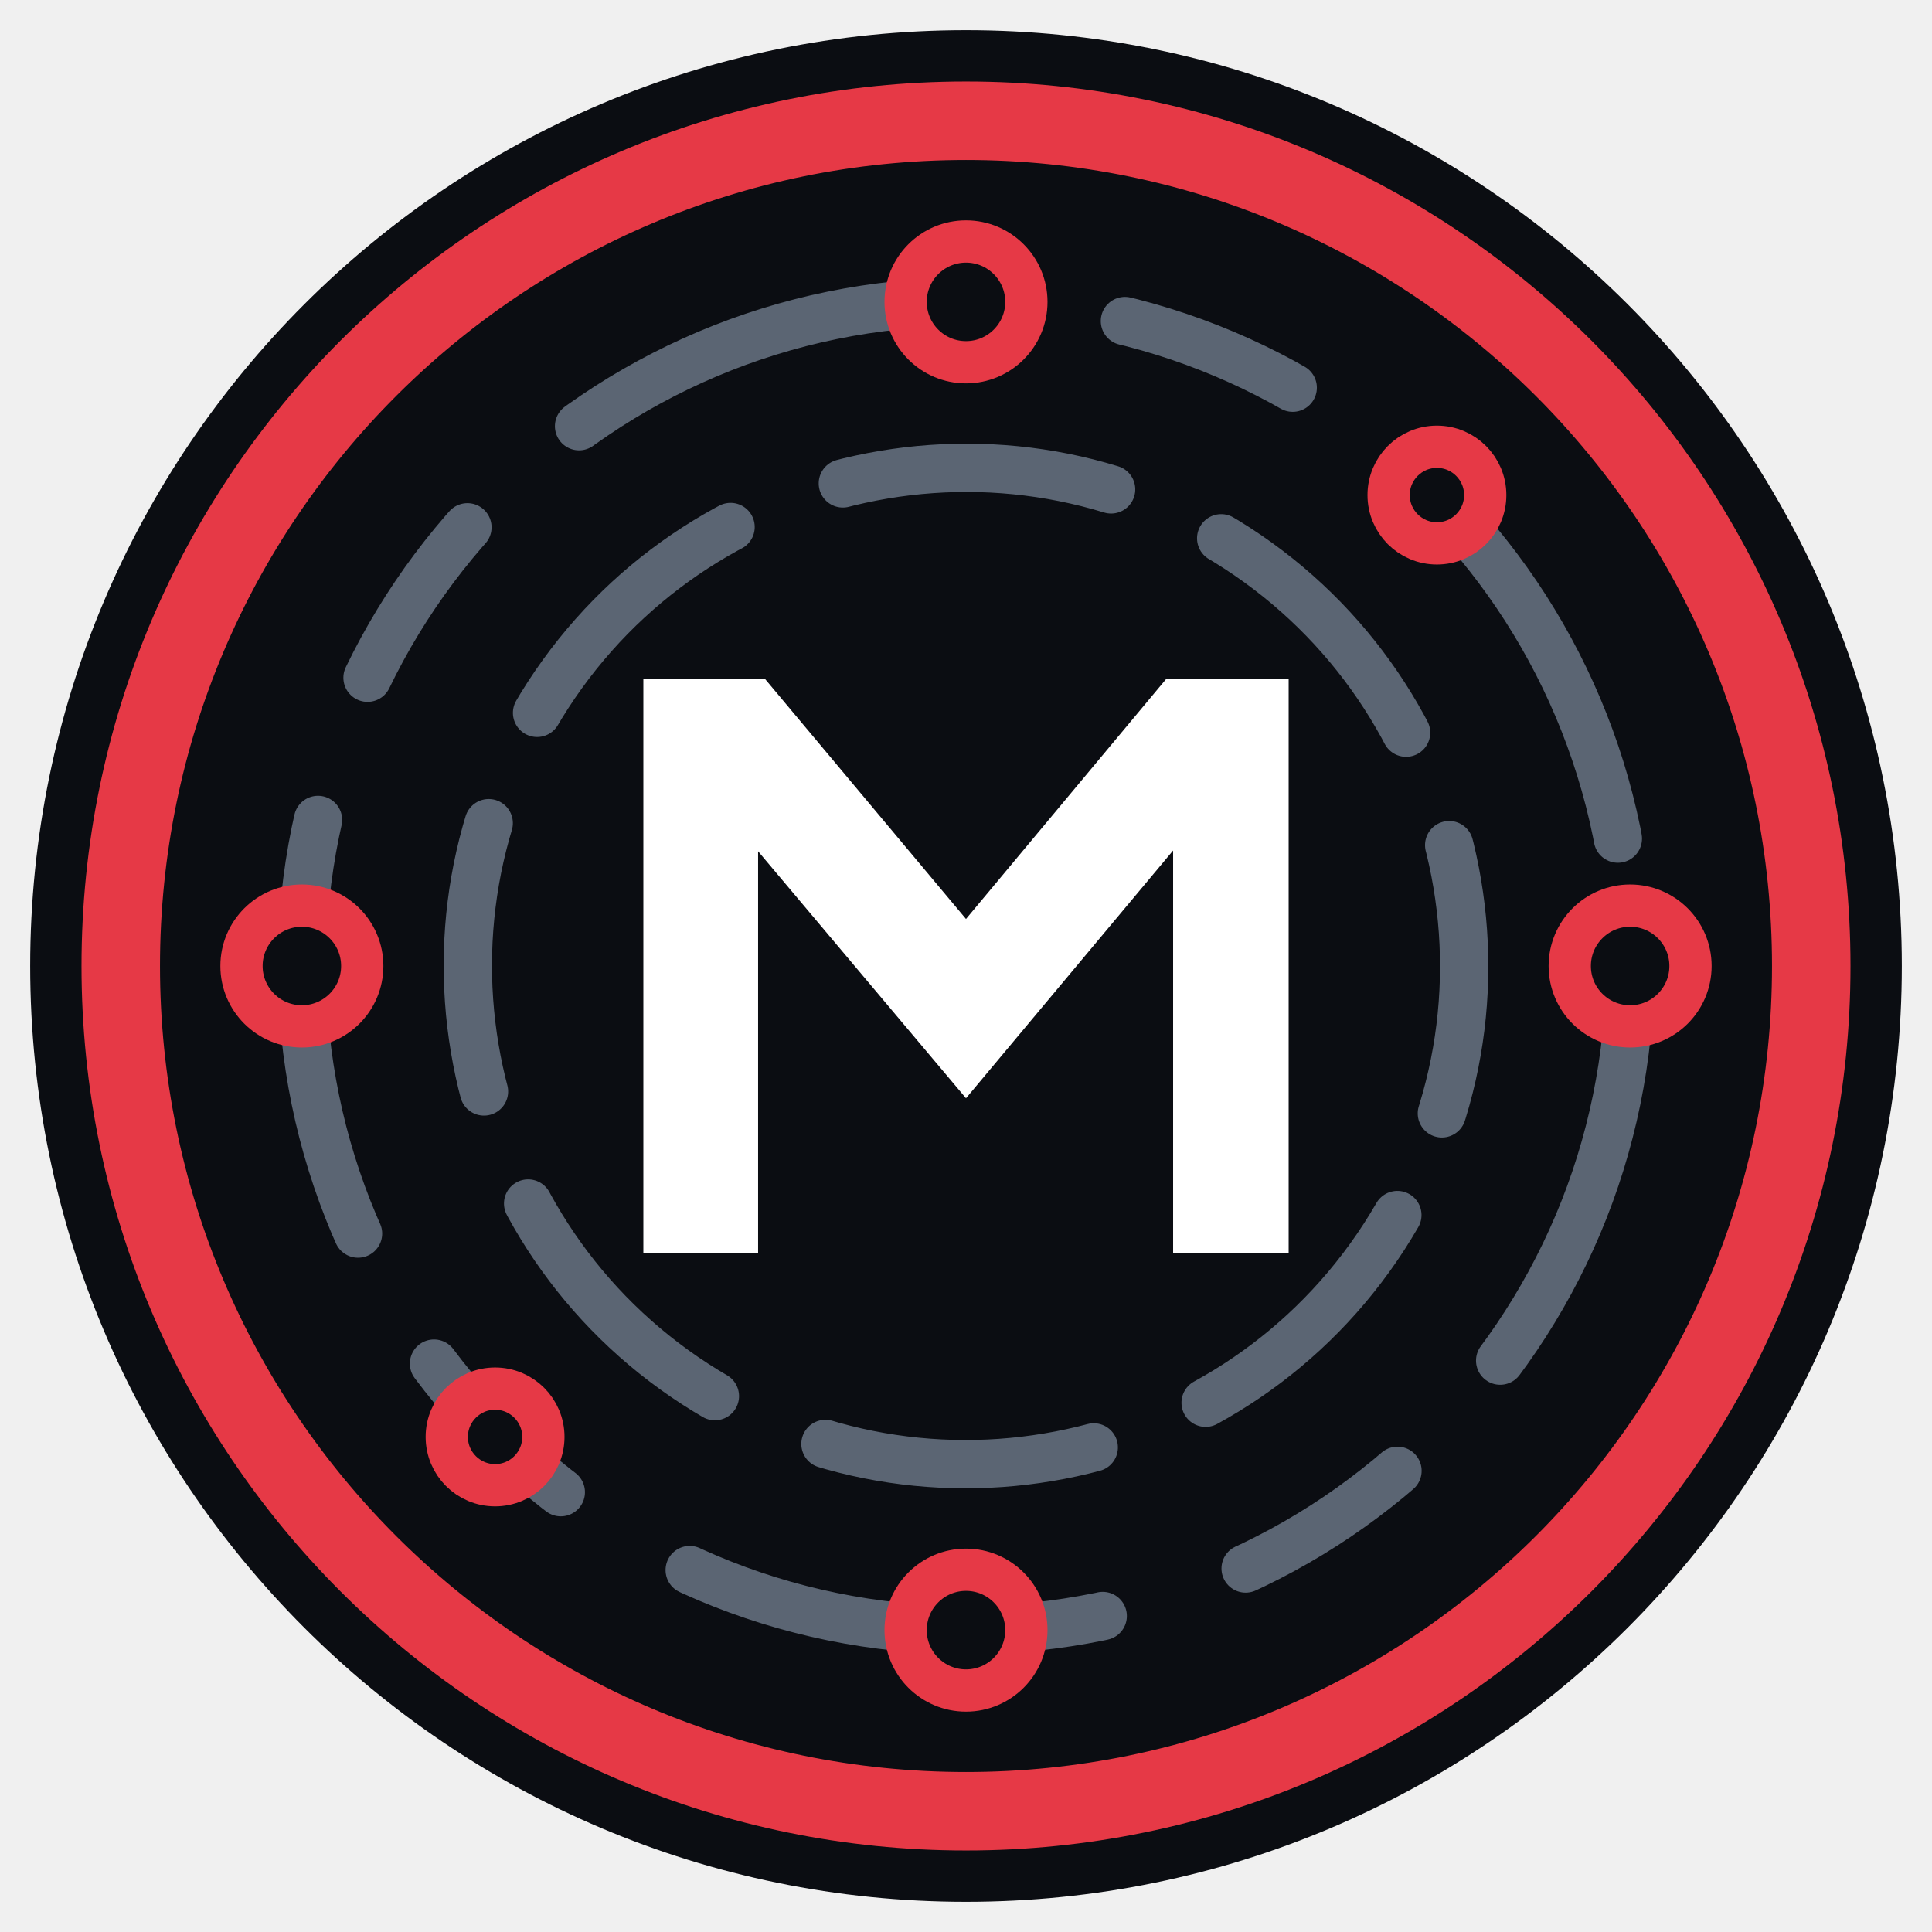
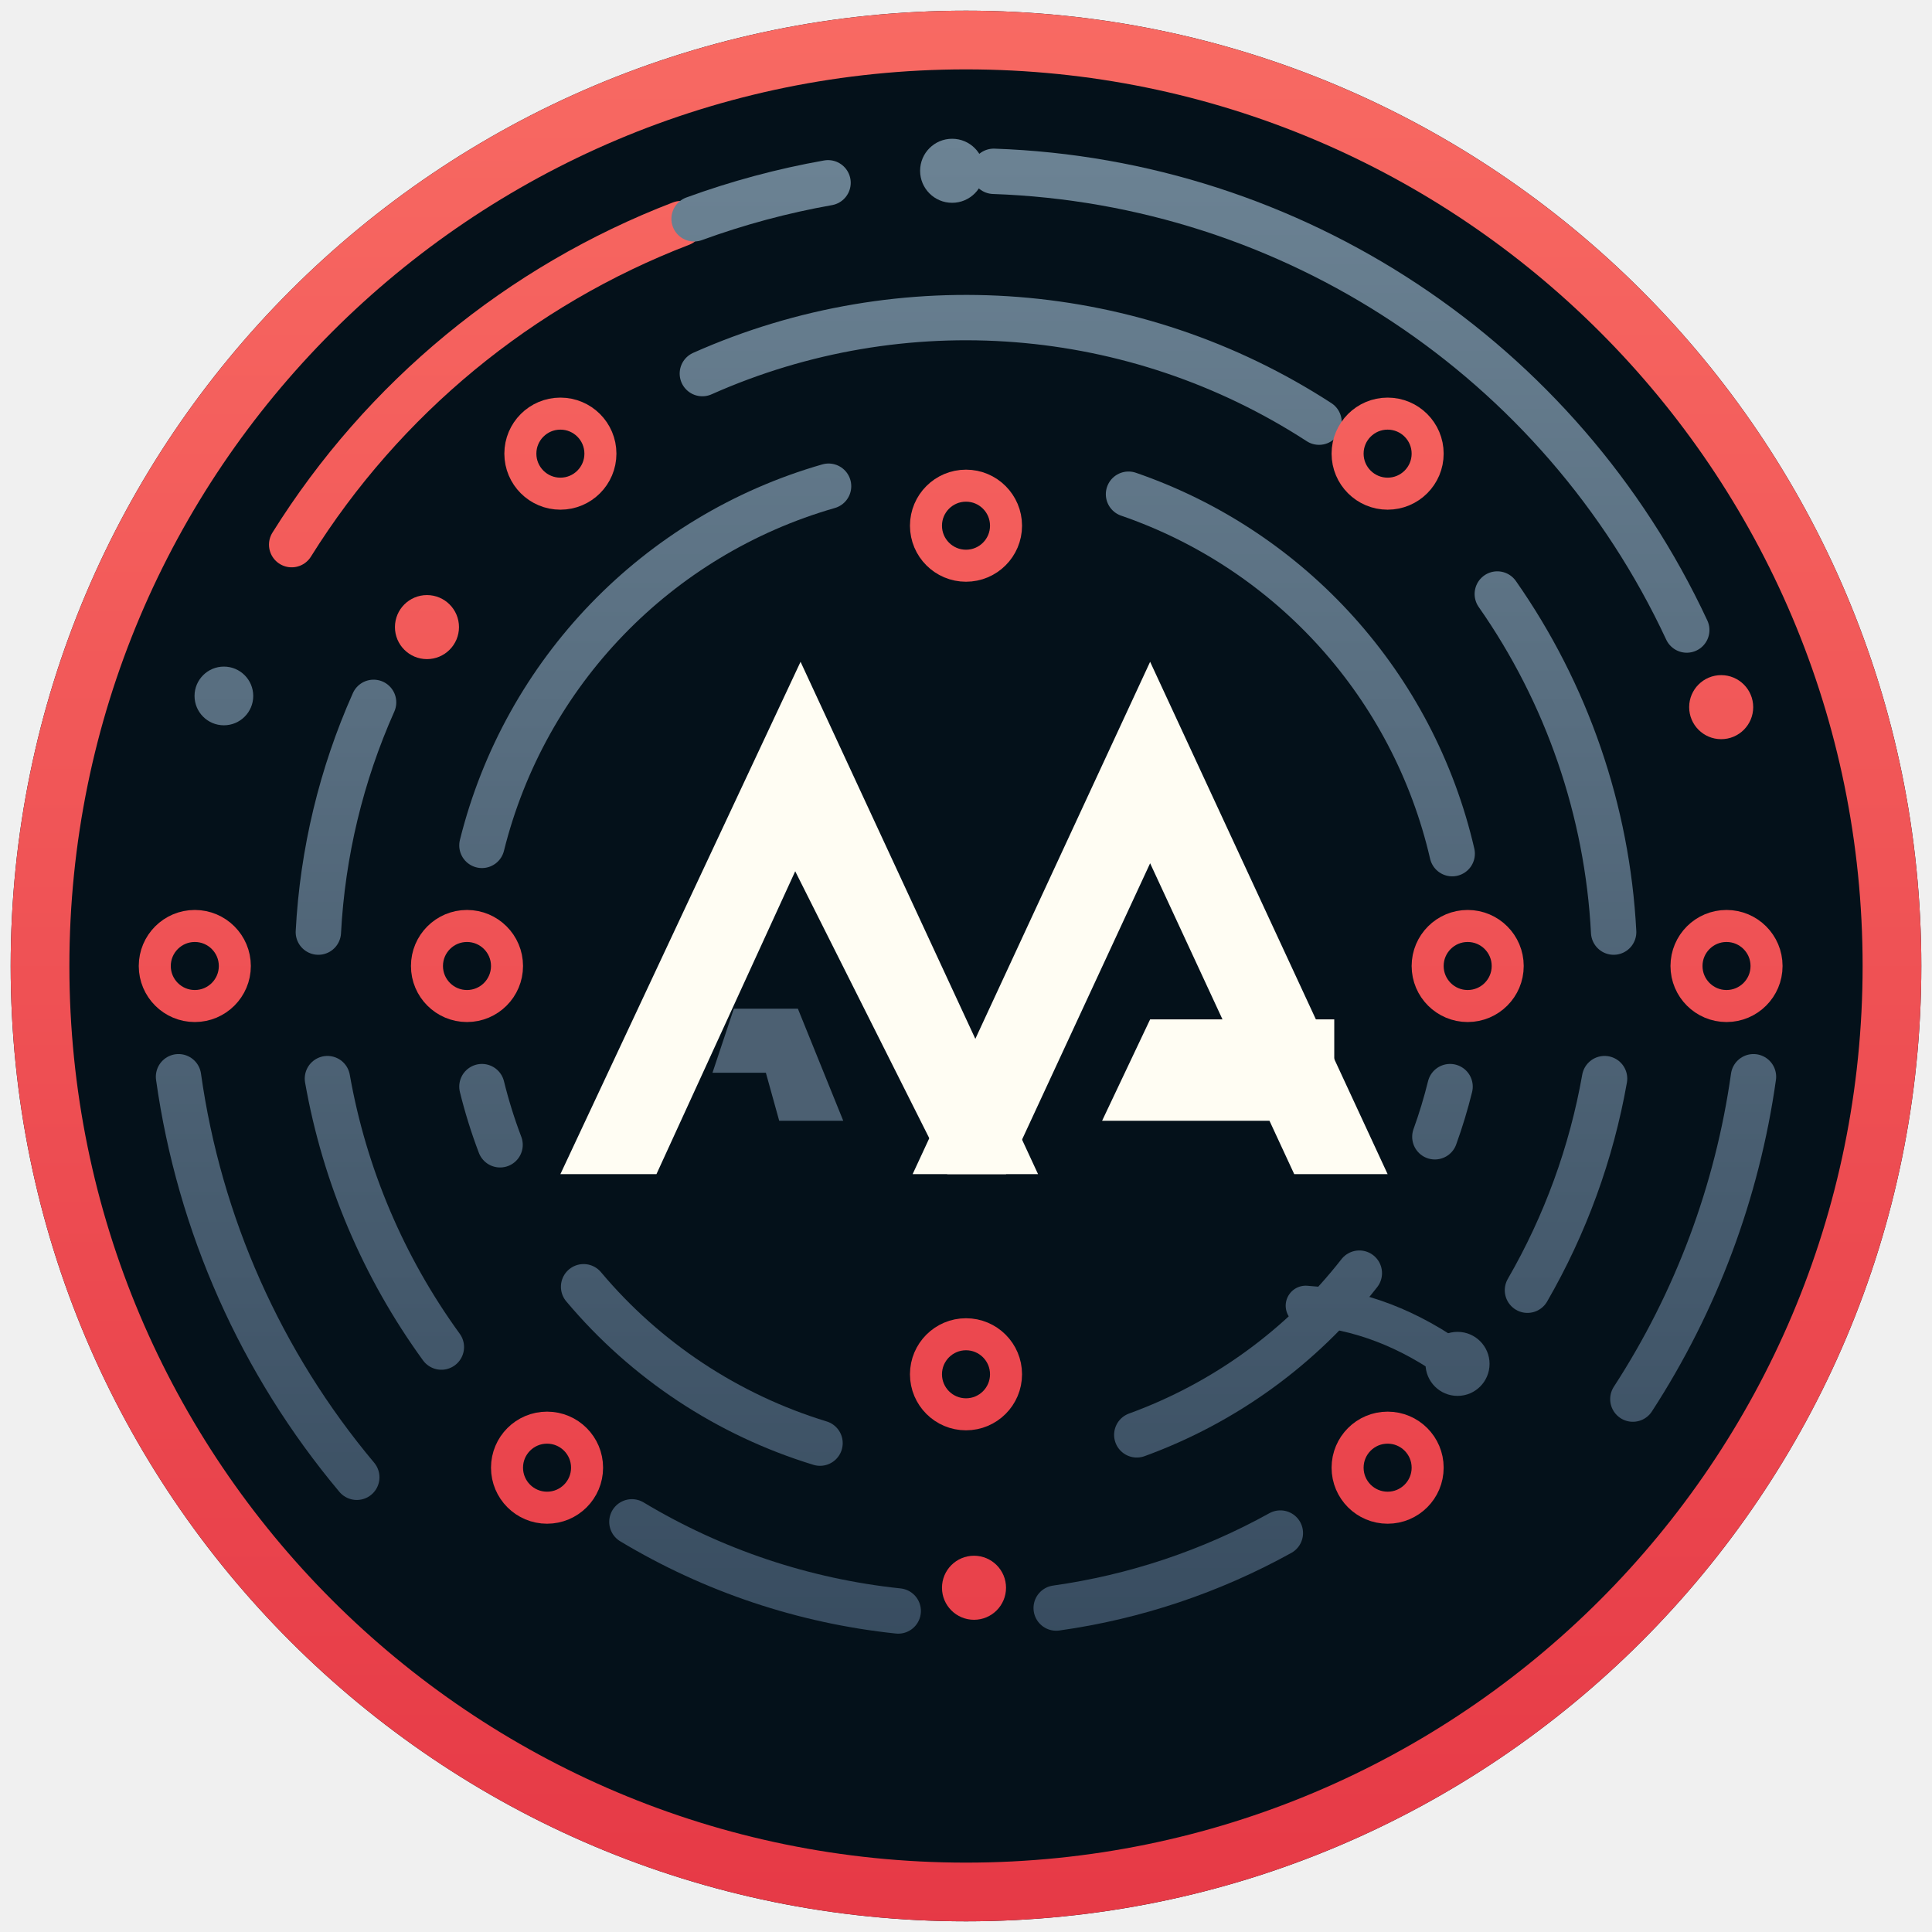
- <svg xmlns="http://www.w3.org/2000/svg" viewBox="0 0 64 64">
-   <circle cx="32" cy="32" r="31" fill="#0b0d12" />
-   <circle cx="32" cy="32" r="28" fill="none" stroke="#e63946" stroke-width="2.6" />
-   <circle cx="32" cy="32" r="22" fill="none" stroke="#5b6573" stroke-width="1.6" stroke-dasharray="14 5 6 5" stroke-linecap="round" />
-   <circle cx="32" cy="32" r="16.5" fill="none" stroke="#5b6573" stroke-width="1.6" stroke-dasharray="9 4" stroke-linecap="round" transform="rotate(30 32 32)" />
-   <g fill="#0b0d12" stroke="#e63946" stroke-width="1.4">
-     <circle cx="32" cy="10" r="2" />
-     <circle cx="54" cy="32" r="2" />
-     <circle cx="32" cy="54" r="2" />
-     <circle cx="10" cy="32" r="2" />
-     <circle cx="47.6" cy="16.4" r="1.6" />
-     <circle cx="16.4" cy="47.6" r="1.6" />
+ <svg xmlns="http://www.w3.org/2000/svg" viewBox="150 150 724 724">
+   <defs>
+     <linearGradient id="verm" gradientUnits="userSpaceOnUse" x1="0" y1="150" x2="0" y2="874">
+       <stop offset="0" stop-color="#f86a63" />
+       <stop offset="1" stop-color="#e63946" />
+     </linearGradient>
+     <linearGradient id="cinza" gradientUnits="userSpaceOnUse" x1="0" y1="200" x2="0" y2="830">
+       <stop offset="0" stop-color="#6c8394" />
+       <stop offset="1" stop-color="#32465a" />
+     </linearGradient>
+   </defs>
+   <circle cx="512" cy="512" r="358" fill="#04111a" />
+   <circle cx="512" cy="512" r="347" fill="none" stroke="url(#verm)" stroke-width="22" />
+   <g fill="none" stroke-linecap="round">
+     <path d="M259.3 354.1A298 298 0 0 1 405.2 233.8" stroke="url(#verm)" stroke-width="17" />
+     <path d="M410.1 232.0A298 298 0 0 1 460.3 218.5" stroke="url(#cinza)" stroke-width="17" />
+     <path d="M522.4 214.2A298 298 0 0 1 782.1 386.1" stroke="url(#cinza)" stroke-width="17" />
+     <path d="M807.1 553.5A298 298 0 0 1 761.9 674.3" stroke="url(#cinza)" stroke-width="17" />
+     <path d="M283.7 703.6A298 298 0 0 1 216.9 553.5" stroke="url(#cinza)" stroke-width="17" />
+     <path d="M269.3 499.3A243 243 0 0 1 290.0 413.2" stroke="url(#cinza)" stroke-width="17" />
+     <path d="M413.2 290.0A243 243 0 0 1 644.3 308.2" stroke="url(#cinza)" stroke-width="17" />
+     <path d="M711.1 372.6A243 243 0 0 1 754.7 499.3" stroke="url(#cinza)" stroke-width="17" />
+     <path d="M751.3 554.2A243 243 0 0 1 722.4 633.5" stroke="url(#cinza)" stroke-width="17" />
+     <path d="M629.8 724.5A243 243 0 0 1 545.8 752.6" stroke="url(#cinza)" stroke-width="17" />
+     <path d="M486.6 753.7A243 243 0 0 1 386.8 720.3" stroke="url(#cinza)" stroke-width="17" />
+     <path d="M315.4 654.8A243 243 0 0 1 272.7 554.2" stroke="url(#cinza)" stroke-width="17" />
+     <path d="M330.6 466.8A187 187 0 0 1 460.5 332.2" stroke="url(#cinza)" stroke-width="17" />
+     <path d="M572.9 335.2A187 187 0 0 1 694.2 469.9" stroke="url(#cinza)" stroke-width="17" />
+     <path d="M693.4 557.2A187 187 0 0 1 687.7 576.0" stroke="url(#cinza)" stroke-width="17" />
+     <path d="M659.4 627.1A187 187 0 0 1 576.0 687.7" stroke="url(#cinza)" stroke-width="17" />
+     <path d="M457.3 690.8A187 187 0 0 1 368.7 632.2" stroke="url(#cinza)" stroke-width="17" />
+     <path d="M337.4 579.0A187 187 0 0 1 330.6 557.2" stroke="url(#cinza)" stroke-width="17" />
  </g>
-   <path d="M21.312 41.5V22.5H25.35L32.0 30.443L38.624 22.5H42.688V41.5H38.861V28.174L32.0 36.381L25.113 28.2V41.5Z" fill="#fff" />
+   <circle cx="506.8" cy="214.0" r="12" fill="url(#cinza)" />
+   <circle cx="233.9" cy="410.8" r="11" fill="url(#cinza)" />
+   <path d="M639.3 639.3Q669.3 641.3 696.2 661.1" fill="none" stroke="url(#cinza)" stroke-width="15" stroke-linecap="round" />
+   <circle cx="696.2" cy="661.1" r="12" fill="url(#cinza)" />
+   <g fill="#04111a" stroke="url(#verm)" stroke-width="12">
+     <circle cx="360" cy="320" r="15" />
+     <circle cx="670" cy="320" r="15" />
+     <circle cx="512" cy="347" r="15" />
+     <circle cx="223" cy="512" r="15" />
+     <circle cx="325" cy="512" r="15" />
+     <circle cx="700" cy="512" r="15" />
+     <circle cx="797" cy="512" r="15" />
+     <circle cx="512" cy="665" r="15" />
+     <circle cx="355" cy="700" r="15" />
+     <circle cx="670" cy="700" r="15" />
+   </g>
+   <g fill="url(#verm)">
+     <circle cx="310" cy="385" r="12" />
+     <circle cx="795" cy="415" r="12" />
+     <circle cx="515" cy="745" r="12" />
+   </g>
+   <path fill="#4c6072" d="M425 528H449L466 570H442L437 552H417Z" />
+   <path fill="#fffdf3" fill-rule="evenodd" d="M360 590L450 398L539 590ZM396 590L448 476.5L505 590Z" />
+   <path fill="#fffdf3" fill-rule="evenodd" d="M492 590L581 398L670 590ZM527 590L581 473.5L635 590Z" />
+   <path fill="#fffdf3" d="M581 532H650V570H563Z" />
</svg>
